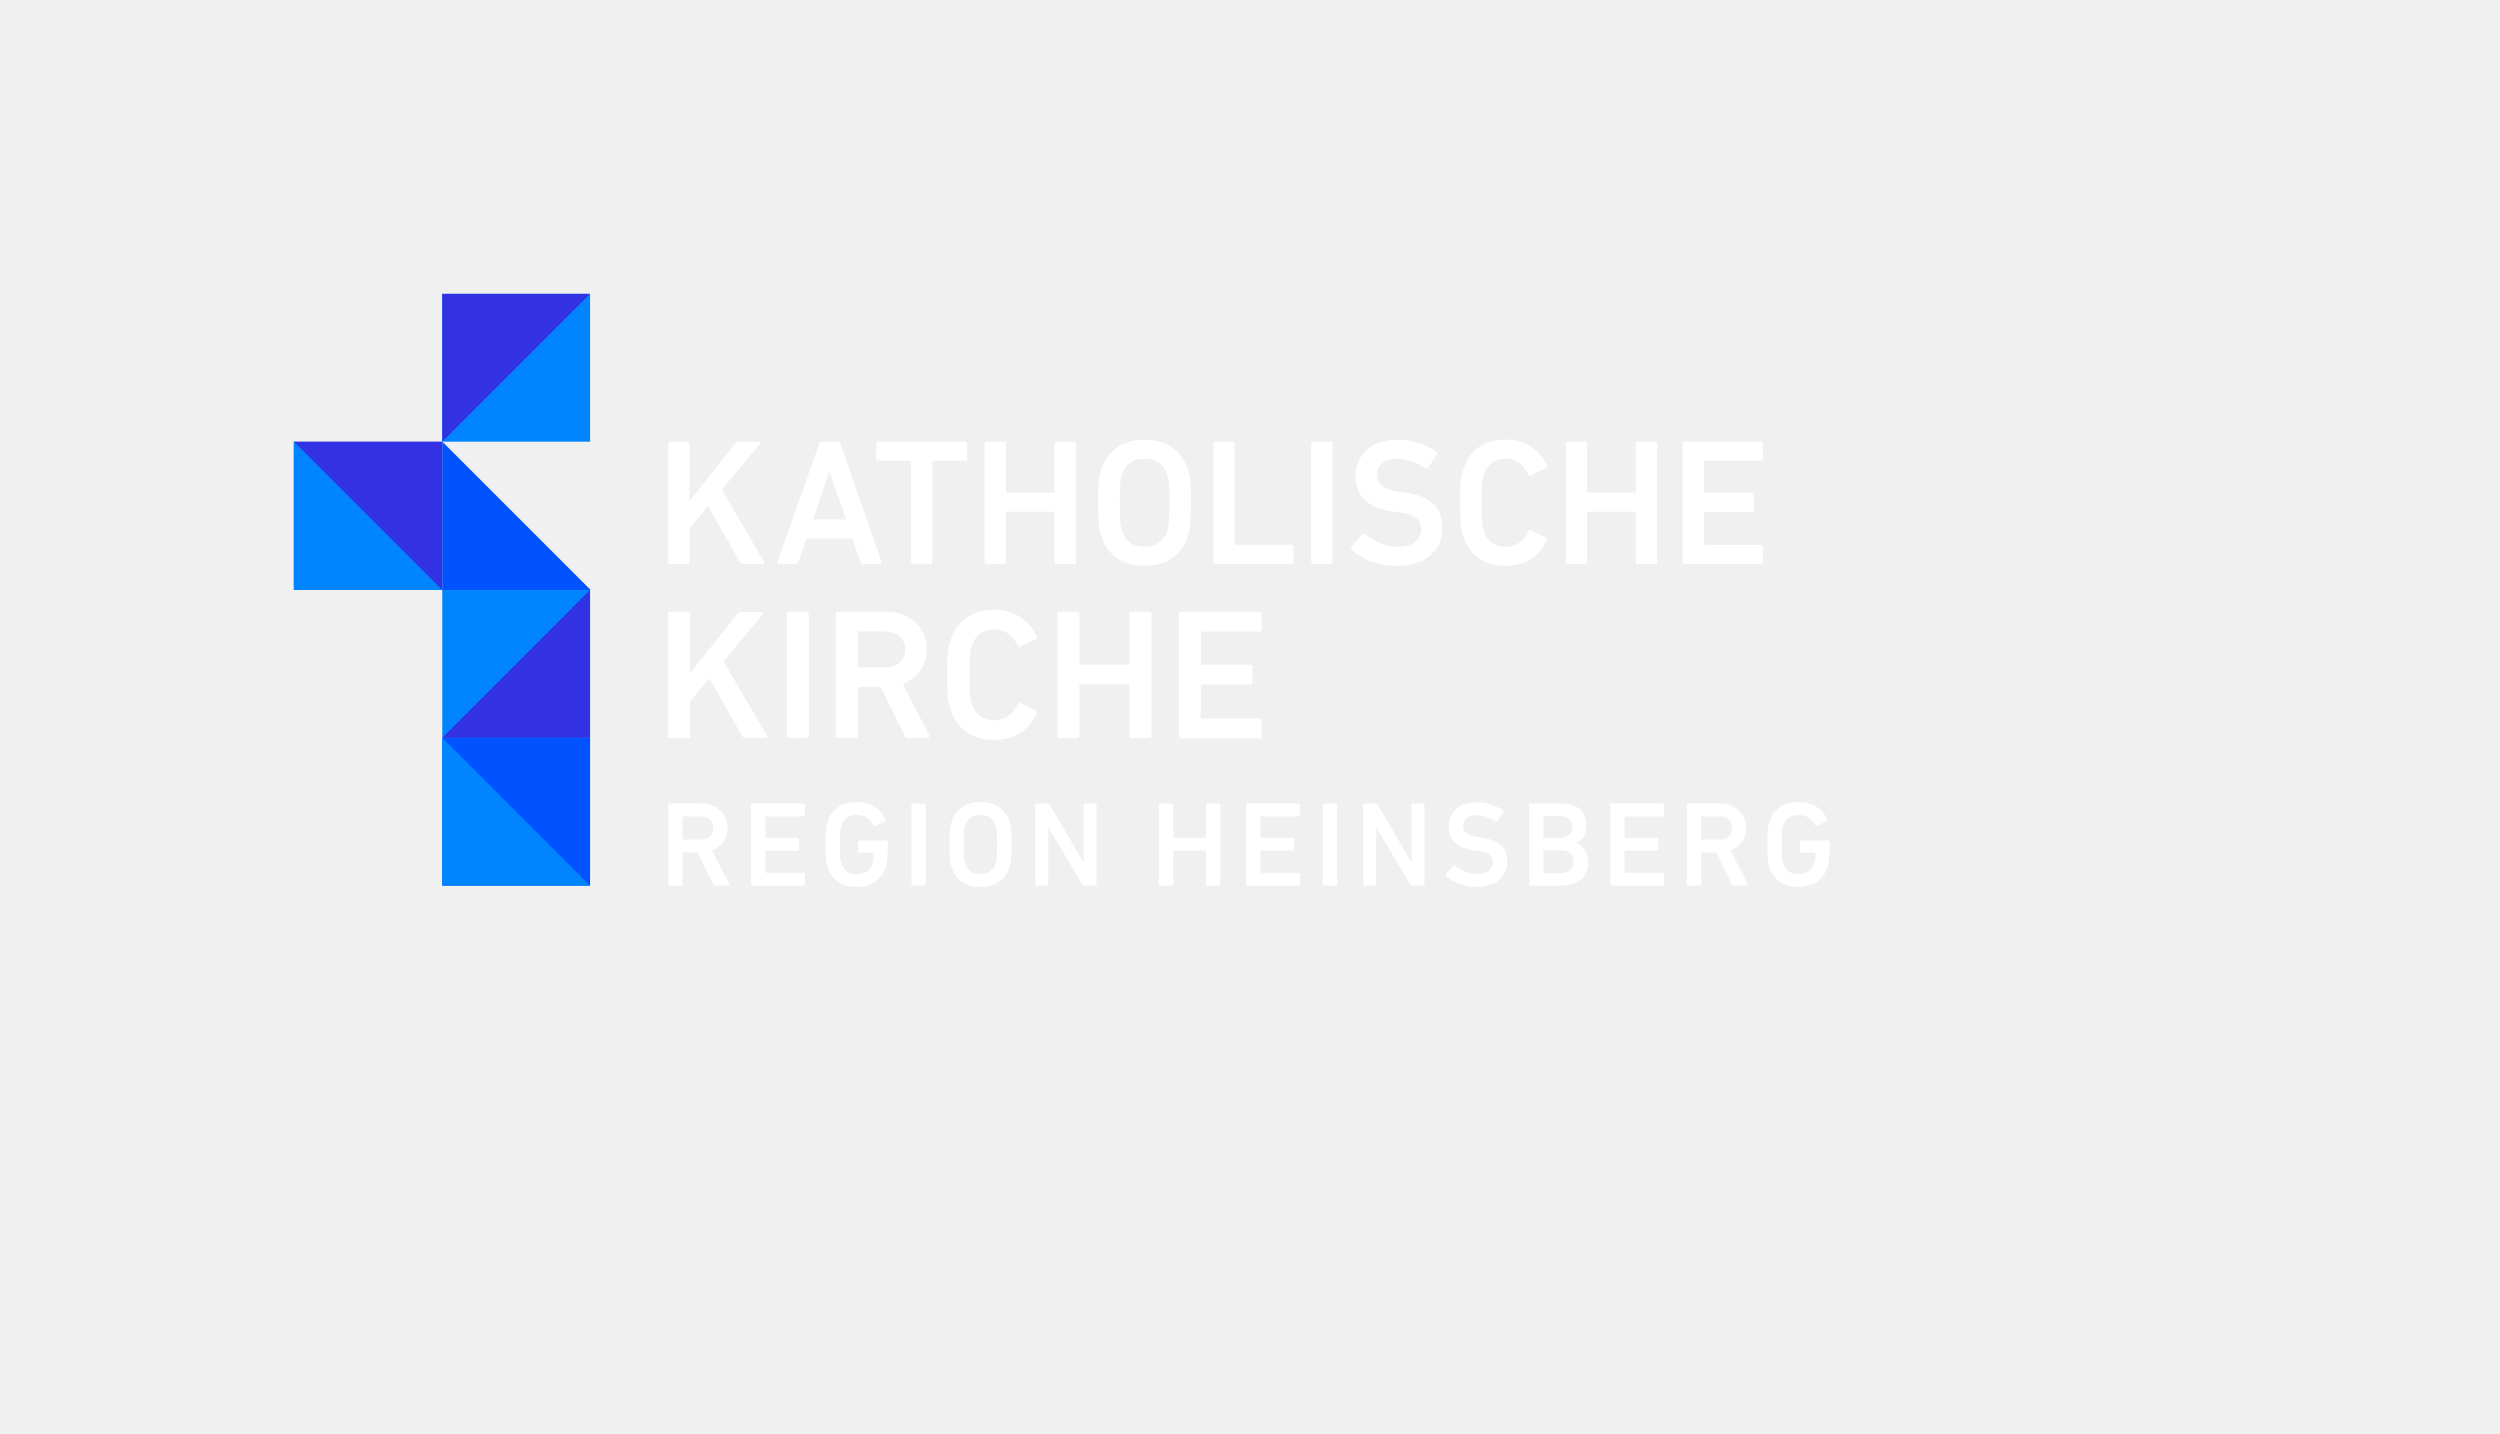
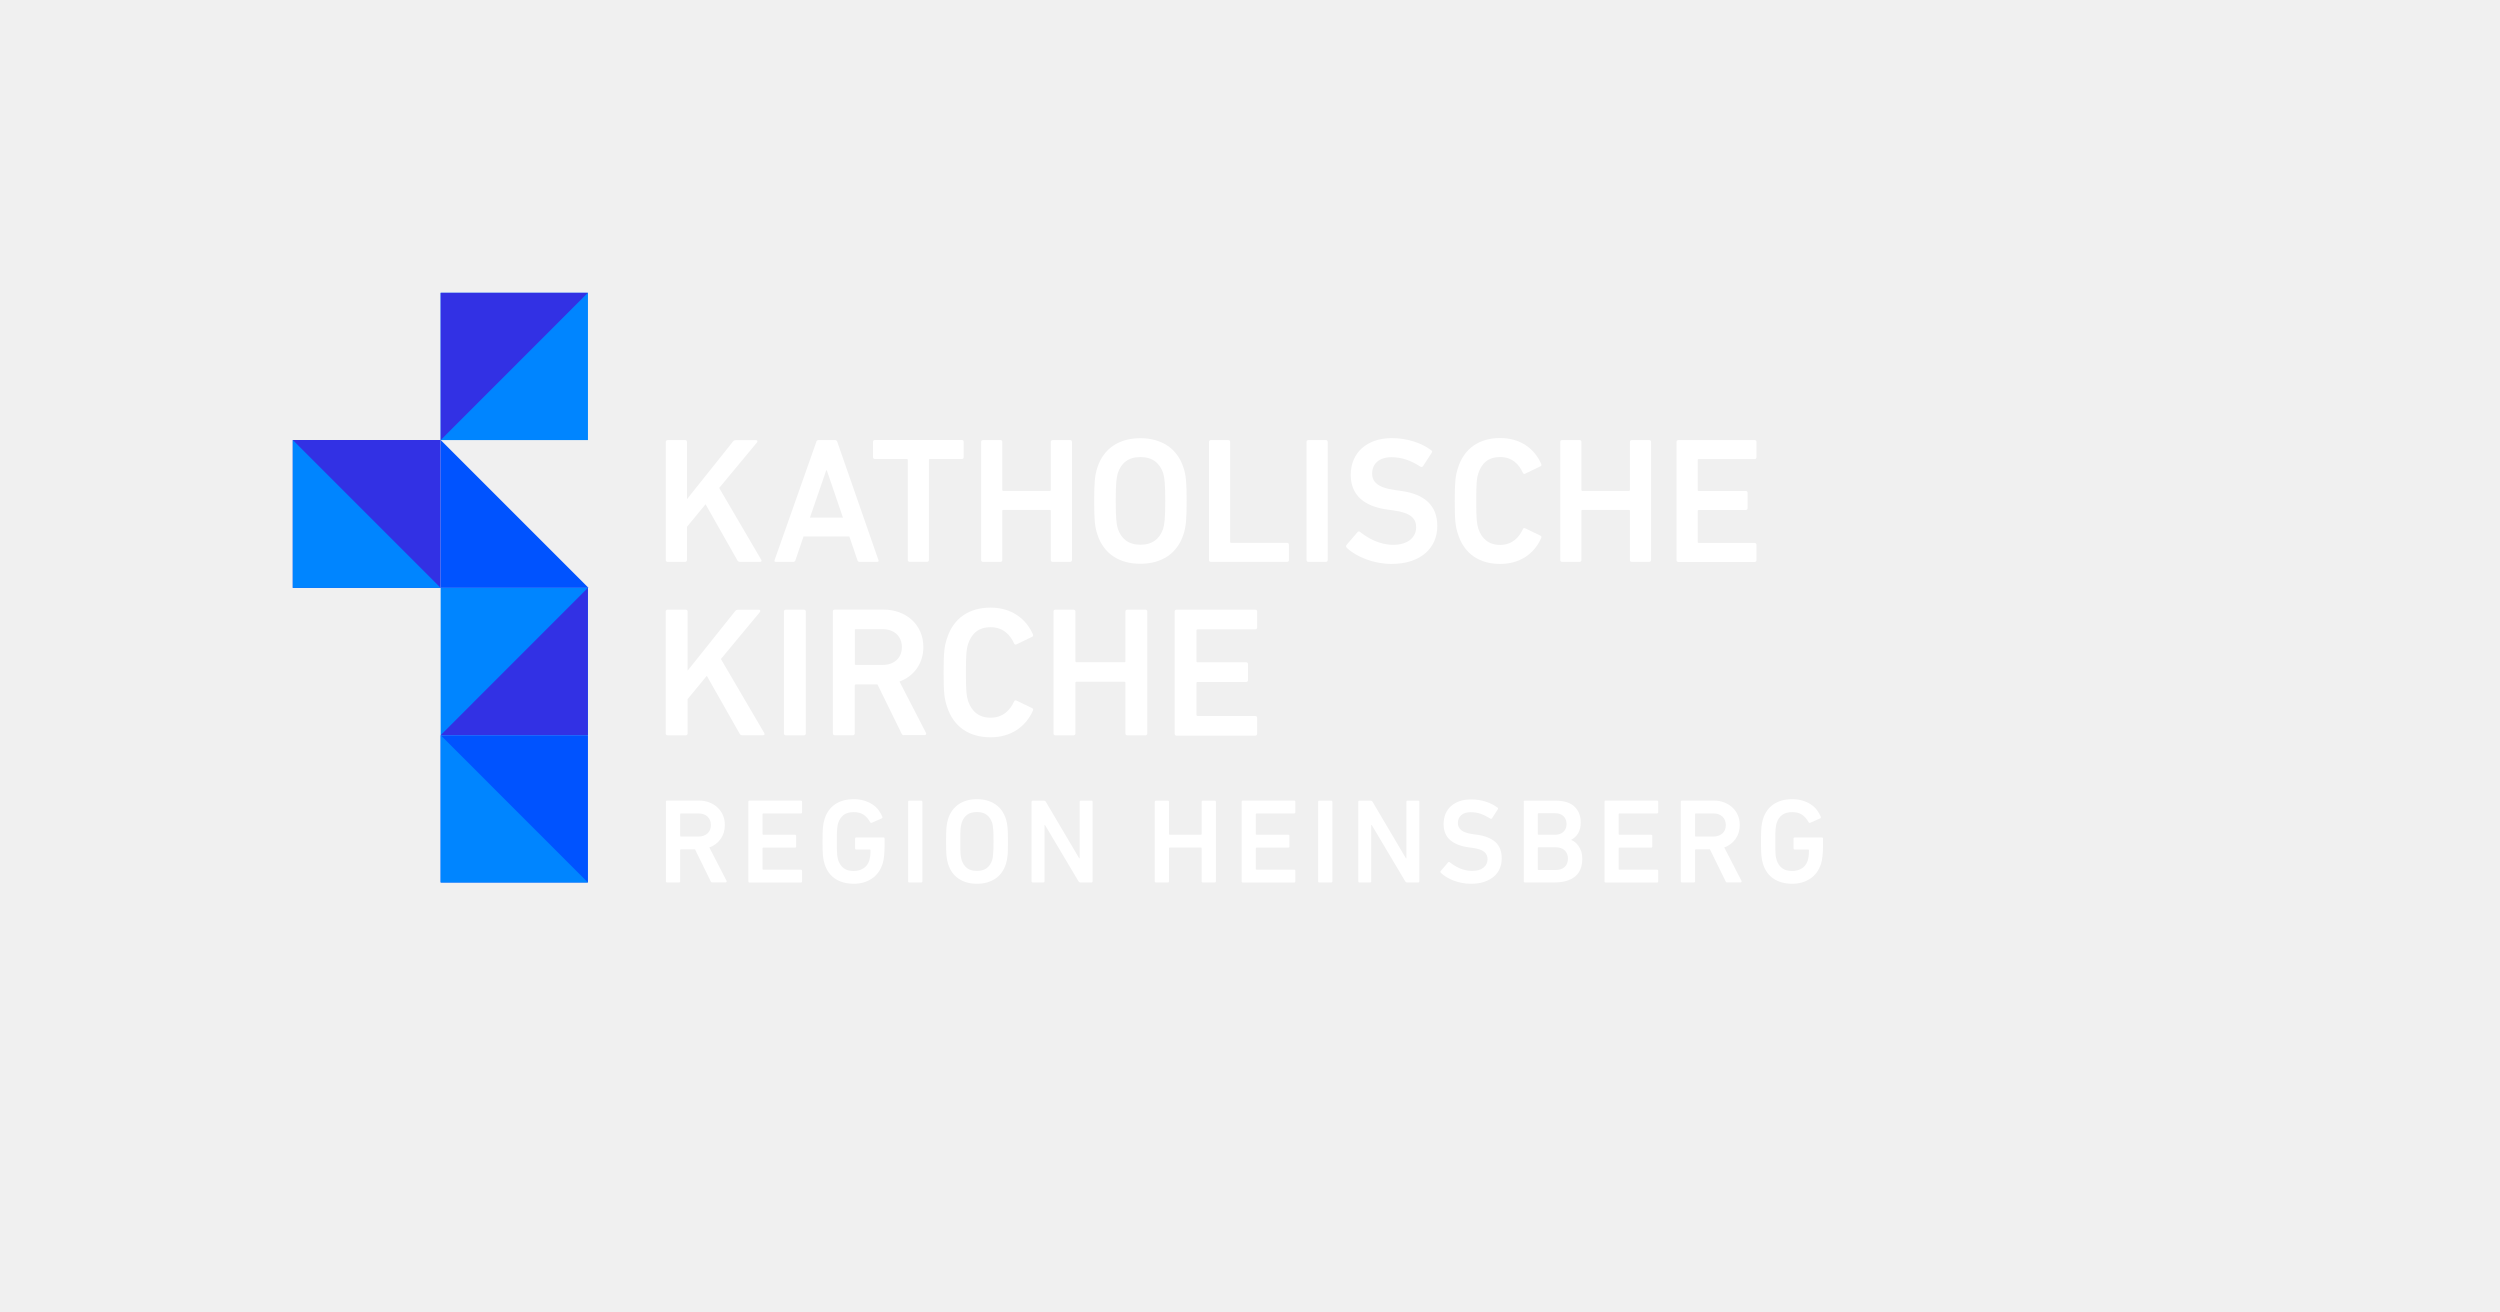
- <svg xmlns="http://www.w3.org/2000/svg" viewBox="0 0 303.9 174.26">
+ <svg xmlns="http://www.w3.org/2000/svg" viewBox="0 0 305 160">
  <defs>
    <style>
      .cls-1 {
        fill: none;
      }

      .cls-2 {
        fill: #0085ff;
      }

      .cls-3 {
        fill: #fff;
      }

      .cls-4 {
        fill: #0053ff;
      }

      .cls-5 {
        fill: #3231e4;
      }
    </style>
  </defs>
-   <rect class="cls-1" x="0" y="0" width="303.9" height="174.25" />
+   <rect class="cls-1" x="0" y="0" width="305" height="160" />
  <path class="cls-3" d="M81.22,74.61c0-.14.09-.23.23-.23h2.21c.14,0,.23.09.23.23v7.21l5.79-7.25c.11-.14.2-.18.36-.18h2.57c.14,0,.2.16.09.29l-4.75,5.72,5.29,9.03c.09.16.02.27-.16.27h-2.5c-.18,0-.25-.05-.34-.18l-4.01-7.07-2.34,2.84v4.19c0,.14-.09.23-.23.23h-2.21c-.14,0-.23-.09-.23-.23v-14.87Z" />
  <path class="cls-3" d="M95.64,74.61c0-.14.09-.23.23-.23h2.21c.14,0,.23.09.23.23v14.87c0,.14-.09.23-.23.23h-2.21c-.14,0-.23-.09-.23-.23v-14.87Z" />
  <path class="cls-3" d="M110.32,89.7c-.18,0-.27-.07-.34-.23l-2.93-5.97h-2.64c-.09,0-.13.05-.13.14v5.83c0,.14-.09.23-.23.23h-2.21c-.14,0-.23-.09-.23-.23v-14.87c0-.14.09-.23.23-.23h5.92c2.82,0,4.89,1.87,4.89,4.57,0,2.01-1.15,3.56-2.91,4.21l3.22,6.24c.09.16,0,.29-.16.29h-2.5ZM110.03,78.95c0-1.33-.95-2.19-2.34-2.19h-3.27c-.09,0-.13.04-.13.14v4.08c0,.09.04.14.13.14h3.27c1.4,0,2.34-.86,2.34-2.16Z" />
  <path class="cls-3" d="M115.12,82.04c0-2.43.09-3.2.41-4.15.79-2.5,2.73-3.76,5.32-3.76,2.46,0,4.3,1.26,5.18,3.29.04.11,0,.23-.11.27l-1.91.92c-.14.07-.25,0-.29-.11-.5-1.08-1.35-1.98-2.86-1.98s-2.32.79-2.75,2.03c-.2.63-.27,1.24-.27,3.49s.07,2.86.27,3.49c.43,1.24,1.28,2.03,2.75,2.03s2.37-.9,2.86-1.98c.05-.11.16-.18.29-.11l1.91.92c.11.05.16.16.11.27-.88,2.03-2.73,3.29-5.18,3.29-2.59,0-4.53-1.26-5.32-3.76-.32-.95-.41-1.71-.41-4.14Z" />
  <path class="cls-3" d="M128.53,74.61c0-.14.09-.23.23-.23h2.21c.14,0,.23.09.23.23v6.04c0,.09.04.14.14.14h5.83c.09,0,.13-.04.13-.14v-6.04c0-.14.09-.23.23-.23h2.21c.14,0,.23.09.23.23v14.87c0,.14-.09.23-.23.23h-2.21c-.14,0-.23-.09-.23-.23v-6.17c0-.09-.04-.14-.13-.14h-5.83c-.09,0-.14.05-.14.14v6.17c0,.14-.09.23-.23.23h-2.21c-.14,0-.23-.09-.23-.23v-14.87Z" />
  <path class="cls-3" d="M143.31,74.61c0-.14.09-.23.23-.23h9.6c.14,0,.23.09.23.23v1.94c0,.14-.09.23-.23.23h-7.03c-.09,0-.14.04-.14.14v3.74c0,.09.05.14.14.14h5.92c.14,0,.23.09.23.23v1.94c0,.14-.09.23-.23.23h-5.92c-.09,0-.14.05-.14.14v3.87c0,.09.05.14.14.14h7.03c.14,0,.23.09.23.23v1.94c0,.14-.09.23-.23.23h-9.6c-.14,0-.23-.09-.23-.23v-14.87Z" />
  <path class="cls-3" d="M81.23,53.91c0-.13.09-.22.22-.22h2.14c.13,0,.22.09.22.22v6.99l5.61-7.03c.11-.13.2-.17.35-.17h2.49c.13,0,.2.15.09.28l-4.61,5.55,5.13,8.76c.09.15.02.26-.15.26h-2.42c-.17,0-.24-.04-.33-.17l-3.89-6.86-2.27,2.75v4.06c0,.13-.09.22-.22.22h-2.14c-.13,0-.22-.09-.22-.22v-14.42Z" />
  <path class="cls-3" d="M99.58,53.91c.04-.13.13-.22.28-.22h2.01c.15,0,.24.09.28.22l5.02,14.42c.04.13,0,.22-.15.22h-2.14c-.15,0-.24-.07-.28-.22l-.98-2.88h-5.59l-.98,2.88c-.04.15-.13.22-.28.22h-2.12c-.15,0-.2-.09-.15-.22l5.09-14.42ZM102.84,63.15l-1.97-5.77h-.07l-1.99,5.77h4.02Z" />
  <path class="cls-3" d="M110.97,68.54c-.13,0-.22-.09-.22-.22v-12.19c0-.09-.04-.13-.13-.13h-3.89c-.13,0-.22-.09-.22-.22v-1.88c0-.13.09-.22.22-.22h10.62c.13,0,.22.09.22.22v1.88c0,.13-.09.22-.22.22h-3.89c-.09,0-.13.04-.13.13v12.19c0,.13-.09.22-.22.22h-2.14Z" />
  <path class="cls-3" d="M119.7,53.91c0-.13.09-.22.22-.22h2.14c.13,0,.22.09.22.22v5.85c0,.09.04.13.13.13h5.66c.09,0,.13-.04.13-.13v-5.85c0-.13.09-.22.22-.22h2.14c.13,0,.22.09.22.22v14.42c0,.13-.09.22-.22.22h-2.14c-.13,0-.22-.09-.22-.22v-5.99c0-.09-.04-.13-.13-.13h-5.66c-.09,0-.13.04-.13.13v5.99c0,.13-.09.22-.22.22h-2.14c-.13,0-.22-.09-.22-.22v-14.42Z" />
  <path class="cls-3" d="M133.88,65.2c-.31-.92-.39-1.75-.39-4.08s.09-3.17.39-4.08c.76-2.36,2.69-3.58,5.24-3.58s4.5,1.22,5.26,3.58c.31.92.39,1.75.39,4.08s-.09,3.17-.39,4.08c-.76,2.36-2.69,3.58-5.26,3.58s-4.48-1.22-5.24-3.58ZM141.9,64.52c.17-.55.26-1.31.26-3.41s-.09-2.86-.26-3.41c-.42-1.2-1.29-1.94-2.77-1.94s-2.34.74-2.75,1.94c-.17.55-.26,1.29-.26,3.41s.09,2.86.26,3.41c.41,1.2,1.29,1.94,2.75,1.94s2.36-.74,2.77-1.94Z" />
  <path class="cls-3" d="M147.5,53.91c0-.13.09-.22.22-.22h2.14c.13,0,.22.09.22.22v12.19c0,.09.04.13.13.13h6.82c.13,0,.22.09.22.22v1.88c0,.13-.09.22-.22.22h-9.31c-.13,0-.22-.09-.22-.22v-14.42Z" />
  <path class="cls-3" d="M159.4,53.91c0-.13.09-.22.22-.22h2.14c.13,0,.22.09.22.22v14.42c0,.13-.09.22-.22.22h-2.14c-.13,0-.22-.09-.22-.22v-14.42Z" />
  <path class="cls-3" d="M164.31,66.82c-.09-.09-.13-.22-.04-.33l1.35-1.57c.09-.11.22-.11.31-.02.96.76,2.38,1.57,4.04,1.57,1.77,0,2.8-.9,2.8-2.14,0-1.07-.66-1.77-2.71-2.05l-.79-.11c-2.86-.39-4.48-1.77-4.48-4.24,0-2.69,1.97-4.48,5.02-4.48,1.86,0,3.63.59,4.81,1.49.11.09.13.17.04.31l-1.05,1.62c-.09.11-.2.13-.31.07-1.2-.79-2.32-1.16-3.56-1.16-1.51,0-2.34.83-2.34,1.99,0,1.03.72,1.73,2.73,2.01l.79.11c2.86.39,4.43,1.75,4.43,4.3s-1.9,4.61-5.59,4.61c-2.18,0-4.3-.87-5.46-1.97Z" />
  <path class="cls-3" d="M177.48,61.11c0-2.36.09-3.1.39-4.02.76-2.42,2.64-3.65,5.15-3.65,2.38,0,4.17,1.22,5.02,3.19.04.11,0,.22-.11.26l-1.86.9c-.13.07-.24,0-.28-.11-.48-1.05-1.31-1.92-2.77-1.92s-2.25.76-2.66,1.97c-.2.61-.26,1.2-.26,3.39s.07,2.77.26,3.39c.41,1.2,1.24,1.97,2.66,1.97s2.29-.87,2.77-1.92c.04-.11.15-.17.28-.11l1.86.9c.11.04.15.15.11.26-.85,1.97-2.64,3.19-5.02,3.19-2.51,0-4.39-1.22-5.15-3.65-.31-.92-.39-1.66-.39-4.02Z" />
  <path class="cls-3" d="M190.35,53.91c0-.13.09-.22.22-.22h2.14c.13,0,.22.09.22.22v5.85c0,.09.04.13.13.13h5.66c.09,0,.13-.04.13-.13v-5.85c0-.13.09-.22.22-.22h2.14c.13,0,.22.09.22.22v14.42c0,.13-.09.22-.22.22h-2.14c-.13,0-.22-.09-.22-.22v-5.99c0-.09-.04-.13-.13-.13h-5.66c-.09,0-.13.04-.13.13v5.99c0,.13-.09.22-.22.22h-2.14c-.13,0-.22-.09-.22-.22v-14.42Z" />
  <path class="cls-3" d="M204.54,53.91c0-.13.09-.22.22-.22h9.31c.13,0,.22.09.22.22v1.88c0,.13-.09.22-.22.22h-6.82c-.09,0-.13.04-.13.13v3.63c0,.09.04.13.13.13h5.74c.13,0,.22.09.22.22v1.88c0,.13-.09.22-.22.22h-5.74c-.09,0-.13.04-.13.13v3.76c0,.09.04.13.13.13h6.82c.13,0,.22.09.22.22v1.88c0,.13-.09.22-.22.22h-9.31c-.13,0-.22-.09-.22-.22v-14.42Z" />
  <g>
    <rect class="cls-5" x="35.72" y="53.68" width="18.04" height="18.04" />
    <polygon class="cls-2" points="35.72 53.68 35.72 71.72 53.76 71.72 35.72 53.68" />
  </g>
  <g>
    <rect class="cls-2" x="53.76" y="35.72" width="17.97" height="17.97" />
    <polyline class="cls-5" points="71.72 35.72 53.76 35.72 53.76 53.69" />
  </g>
  <g>
    <rect class="cls-2" x="53.76" y="71.72" width="17.97" height="17.97" />
    <polyline class="cls-5" points="53.76 89.69 71.72 89.69 71.72 71.72" />
  </g>
  <g>
    <rect class="cls-4" x="53.76" y="89.69" width="17.97" height="17.97" />
    <polyline class="cls-2" points="71.72 107.66 53.76 107.66 53.76 89.69" />
  </g>
  <polygon class="cls-4" points="53.76 71.72 71.8 71.72 53.76 53.68 53.76 71.72" />
  <g>
    <path class="cls-3" d="M86.92,107.66c-.11,0-.18-.05-.22-.15l-1.91-3.89h-1.72c-.06,0-.09.03-.09.09v3.8c0,.1-.05.15-.15.15h-1.44c-.1,0-.15-.05-.15-.15v-9.69c0-.1.05-.15.15-.15h3.86c.46,0,.88.07,1.27.22.39.15.72.35,1,.61.28.26.51.57.67.94s.24.77.24,1.21c0,.66-.17,1.22-.51,1.7-.34.48-.8.83-1.38,1.04l2.1,4.07s.03.09,0,.13c-.03.04-.06.06-.11.06h-1.63ZM85.2,102.06c.46,0,.83-.13,1.11-.38s.42-.59.42-1.02-.14-.78-.42-1.04-.65-.38-1.11-.38h-2.13c-.06,0-.09.03-.09.09v2.64c0,.06.03.09.09.09h2.13Z" />
    <path class="cls-3" d="M91.3,97.82c0-.1.05-.15.15-.15h6.25c.1,0,.15.05.15.15v1.27c0,.1-.05.15-.15.15h-4.58c-.06,0-.09.03-.09.09v2.42c0,.06.03.09.09.09h3.86c.1,0,.15.05.15.15v1.27c0,.1-.05.15-.15.15h-3.86c-.06,0-.09.03-.09.09v2.51c0,.06.03.09.09.09h4.58c.1,0,.15.05.15.15v1.27c0,.1-.05.15-.15.15h-6.25c-.1,0-.15-.05-.15-.15v-9.69Z" />
    <path class="cls-3" d="M100.6,105.41c-.05-.16-.09-.31-.12-.47-.03-.16-.06-.34-.08-.54-.02-.21-.03-.45-.04-.73,0-.28-.01-.61-.01-1.01s0-.73.01-1.01.02-.52.04-.73c.02-.21.05-.39.08-.54.03-.16.08-.31.12-.47.25-.79.69-1.39,1.3-1.8.62-.41,1.37-.61,2.26-.61.47,0,.89.06,1.28.18.38.12.72.27,1.01.47.29.19.54.42.73.68s.35.53.46.8c.04.09.02.16-.06.21l-1.23.54c-.09.03-.15,0-.19-.07-.22-.4-.49-.71-.81-.92-.31-.21-.71-.31-1.2-.31s-.91.11-1.22.34c-.3.23-.52.55-.66.96-.03.09-.06.19-.08.31s-.04.26-.06.44c-.01.17-.02.39-.03.64,0,.25,0,.55,0,.9s0,.65,0,.9c0,.25.01.46.03.64.01.17.03.32.06.44s.05.22.08.31c.14.41.36.73.66.96.3.23.71.34,1.22.34.44,0,.83-.1,1.17-.31.34-.21.58-.52.72-.93.05-.16.09-.34.12-.55s.04-.45.04-.74c0-.06-.03-.09-.09-.09h-1.64c-.1,0-.15-.05-.15-.15v-1.17c0-.1.05-.15.15-.15h3.3c.1,0,.15.05.15.15v.87c0,.41-.02.81-.06,1.21-.04.4-.1.72-.18.97-.25.78-.68,1.39-1.3,1.81-.62.42-1.36.64-2.22.64s-1.64-.2-2.26-.61c-.62-.41-1.05-1.01-1.3-1.8Z" />
    <path class="cls-3" d="M110.79,97.83c0-.1.05-.15.15-.15h1.44c.1,0,.15.05.15.15v9.68c0,.1-.05.15-.15.15h-1.44c-.1,0-.15-.05-.15-.15v-9.68Z" />
    <path class="cls-3" d="M119.18,107.82c-.86,0-1.6-.2-2.21-.61-.62-.41-1.05-1.01-1.3-1.8-.05-.16-.09-.31-.12-.47-.03-.16-.06-.34-.08-.54-.02-.21-.03-.45-.04-.73,0-.28-.01-.61-.01-1.01s0-.73.01-1.01.02-.52.04-.73c.02-.21.05-.39.08-.54.03-.16.08-.31.12-.47.25-.79.69-1.39,1.3-1.8.62-.41,1.35-.61,2.21-.61s1.61.2,2.23.61c.62.41,1.05,1.01,1.31,1.8.05.16.09.31.12.47.03.16.06.34.08.54.02.21.03.45.04.73s.01.61.01,1.01,0,.73-.01,1.01c0,.28-.02.52-.04.73-.02.21-.05.39-.08.54-.03.16-.08.31-.12.47-.25.79-.69,1.39-1.31,1.8-.62.41-1.36.61-2.23.61ZM119.18,106.25c.5,0,.9-.11,1.2-.34.3-.23.52-.55.66-.96.03-.09.05-.19.07-.31s.04-.26.05-.44c.01-.18.03-.39.04-.64,0-.25.01-.55.01-.9s0-.65-.01-.9c0-.25-.02-.46-.04-.64-.01-.18-.03-.32-.05-.44s-.04-.22-.07-.31c-.14-.41-.36-.73-.66-.96s-.7-.34-1.2-.34-.9.11-1.2.34c-.3.23-.52.55-.65.96-.03.09-.06.19-.08.31s-.04.26-.06.44c-.01.17-.02.39-.03.64,0,.25,0,.55,0,.9s0,.65,0,.9c0,.25.01.46.03.64.01.17.03.32.06.44s.05.22.08.31c.14.41.35.73.65.96.3.23.7.34,1.2.34Z" />
    <path class="cls-3" d="M125.85,97.83c0-.1.05-.15.15-.15h1.35c.11,0,.19.05.25.15l4.06,6.88h.06v-6.88c0-.1.05-.15.15-.15h1.28c.1,0,.15.05.15.15v9.68c0,.1-.05.15-.15.15h-1.33c-.11,0-.19-.05-.25-.15l-4.08-6.86h-.06v6.86c0,.1-.05.15-.15.15h-1.28c-.1,0-.15-.05-.15-.15v-9.68Z" />
    <path class="cls-3" d="M140.88,97.83c0-.1.05-.15.15-.15h1.44c.1,0,.15.05.15.15v3.92c0,.06.03.09.09.09h3.8c.06,0,.09-.03.09-.09v-3.92c0-.1.05-.15.15-.15h1.44c.1,0,.15.05.15.15v9.68c0,.1-.05.15-.15.15h-1.44c-.1,0-.15-.05-.15-.15v-4.02c0-.06-.03-.09-.09-.09h-3.8c-.06,0-.09.03-.09.09v4.02c0,.1-.05.15-.15.15h-1.44c-.1,0-.15-.05-.15-.15v-9.68Z" />
    <path class="cls-3" d="M151.48,97.82c0-.1.05-.15.15-.15h6.25c.1,0,.15.05.15.15v1.27c0,.1-.05.15-.15.15h-4.58c-.06,0-.09.03-.09.09v2.42c0,.06.03.09.09.09h3.86c.1,0,.15.05.15.15v1.27c0,.1-.05.15-.15.15h-3.86c-.06,0-.09.03-.09.09v2.51c0,.06.03.09.09.09h4.58c.1,0,.15.05.15.15v1.27c0,.1-.05.15-.15.15h-6.25c-.1,0-.15-.05-.15-.15v-9.69Z" />
    <path class="cls-3" d="M160.81,97.83c0-.1.05-.15.15-.15h1.44c.1,0,.15.05.15.15v9.68c0,.1-.05.15-.15.15h-1.44c-.1,0-.15-.05-.15-.15v-9.68Z" />
    <path class="cls-3" d="M165.71,97.83c0-.1.05-.15.15-.15h1.35c.11,0,.19.05.25.15l4.06,6.88h.06v-6.88c0-.1.05-.15.15-.15h1.28c.1,0,.15.05.15.15v9.68c0,.1-.05.15-.15.15h-1.33c-.11,0-.19-.05-.25-.15l-4.08-6.86h-.06v6.86c0,.1-.05.15-.15.15h-1.28c-.1,0-.15-.05-.15-.15v-9.68Z" />
    <path class="cls-3" d="M179.45,107.82c-.37,0-.73-.03-1.08-.1-.35-.07-.69-.16-1-.28-.32-.12-.61-.26-.88-.42-.27-.16-.5-.34-.7-.53-.08-.08-.09-.15-.03-.22l.91-1.06c.07-.08.14-.08.21-.01.16.13.33.25.54.38.2.13.42.24.64.34s.47.18.73.24c.25.06.52.09.81.09.6,0,1.06-.13,1.39-.4.33-.27.49-.61.49-1.03,0-.36-.13-.66-.4-.89-.26-.23-.74-.39-1.42-.49l-.53-.07c-.97-.14-1.71-.44-2.23-.9-.52-.46-.78-1.11-.78-1.94,0-.45.08-.86.23-1.23s.38-.69.67-.95c.29-.26.65-.47,1.06-.61.42-.14.88-.21,1.4-.21.63,0,1.22.09,1.78.27.56.18,1.04.43,1.44.73.07.06.08.13.03.21l-.7,1.09c-.06.08-.13.09-.21.04-.41-.26-.81-.46-1.19-.59-.38-.13-.78-.19-1.2-.19-.51,0-.9.12-1.17.37-.27.25-.4.57-.4.96,0,.34.14.63.41.86.27.23.75.39,1.43.49l.53.07c.97.14,1.71.44,2.22.9.51.46.76,1.13.76,1.99,0,.44-.08.85-.24,1.23-.16.38-.4.71-.72.98-.32.27-.72.49-1.19.65-.47.16-1.01.23-1.63.23Z" />
    <path class="cls-3" d="M185.88,97.83c0-.1.05-.15.15-.15h3.71c1.06,0,1.84.24,2.35.73.51.48.76,1.13.76,1.93,0,.57-.12,1.02-.34,1.36s-.5.59-.81.75v.03c.16.06.31.15.47.28s.3.29.43.48c.13.19.23.41.32.66.08.25.12.53.12.83,0,1-.3,1.74-.89,2.21-.6.48-1.44.72-2.54.72h-3.56c-.1,0-.15-.05-.15-.15v-9.68ZM189.7,101.84c.44,0,.79-.12,1.04-.36.25-.24.38-.55.38-.95s-.13-.72-.38-.96c-.25-.24-.6-.36-1.04-.36h-2c-.06,0-.09.03-.09.09v2.45c0,.06.03.09.09.09h2ZM187.61,106.05c0,.06.03.09.09.09h2.08c.49,0,.86-.13,1.12-.38.26-.25.39-.59.39-1.01s-.13-.74-.39-1c-.26-.25-.63-.38-1.12-.38h-2.08c-.06,0-.09.03-.09.09v2.6Z" />
    <path class="cls-3" d="M195.75,97.82c0-.1.05-.15.15-.15h6.25c.1,0,.15.05.15.15v1.27c0,.1-.05.15-.15.15h-4.58c-.06,0-.09.03-.09.09v2.42c0,.06.03.09.09.09h3.86c.1,0,.15.05.15.15v1.27c0,.1-.05.15-.15.15h-3.86c-.06,0-.09.03-.09.09v2.51c0,.06.03.09.09.09h4.58c.1,0,.15.05.15.15v1.27c0,.1-.05.15-.15.15h-6.25c-.1,0-.15-.05-.15-.15v-9.69Z" />
    <path class="cls-3" d="M210.74,107.66c-.11,0-.18-.05-.22-.15l-1.91-3.89h-1.72c-.06,0-.09.03-.09.09v3.8c0,.1-.05.15-.15.15h-1.44c-.1,0-.15-.05-.15-.15v-9.69c0-.1.05-.15.15-.15h3.86c.46,0,.88.07,1.27.22.39.15.72.35,1,.61.28.26.51.57.67.94s.24.77.24,1.21c0,.66-.17,1.22-.51,1.7-.34.48-.8.83-1.38,1.04l2.1,4.07s.03.09,0,.13c-.03.04-.06.06-.11.06h-1.63ZM209.02,102.06c.46,0,.83-.13,1.11-.38s.42-.59.42-1.02-.14-.78-.42-1.04-.65-.38-1.11-.38h-2.13c-.06,0-.09.03-.09.09v2.64c0,.06.03.09.09.09h2.13Z" />
    <path class="cls-3" d="M215.09,105.41c-.05-.16-.09-.31-.12-.47-.03-.16-.06-.34-.08-.54-.02-.21-.03-.45-.04-.73,0-.28-.01-.61-.01-1.01s0-.73.01-1.01.02-.52.04-.73c.02-.21.05-.39.08-.54.03-.16.08-.31.12-.47.25-.79.69-1.39,1.3-1.8.62-.41,1.37-.61,2.26-.61.47,0,.89.06,1.28.18.38.12.72.27,1.01.47.29.19.54.42.73.68s.35.53.46.8c.04.09.02.16-.06.21l-1.23.54c-.09.03-.15,0-.19-.07-.22-.4-.49-.71-.81-.92-.31-.21-.71-.31-1.2-.31s-.91.11-1.22.34c-.3.23-.52.55-.66.96-.03.09-.06.19-.08.31s-.04.26-.06.44c-.01.17-.02.39-.03.64,0,.25,0,.55,0,.9s0,.65,0,.9c0,.25.01.46.03.64.01.17.03.32.06.44s.05.22.08.31c.14.41.36.73.66.96.3.23.71.34,1.22.34.44,0,.83-.1,1.17-.31.34-.21.58-.52.72-.93.05-.16.09-.34.12-.55s.04-.45.04-.74c0-.06-.03-.09-.09-.09h-1.64c-.1,0-.15-.05-.15-.15v-1.17c0-.1.05-.15.15-.15h3.3c.1,0,.15.05.15.15v.87c0,.41-.02.81-.06,1.21-.04.4-.1.72-.18.97-.25.78-.68,1.39-1.3,1.81-.62.42-1.36.64-2.22.64s-1.64-.2-2.26-.61c-.62-.41-1.05-1.01-1.3-1.8Z" />
  </g>
</svg>
